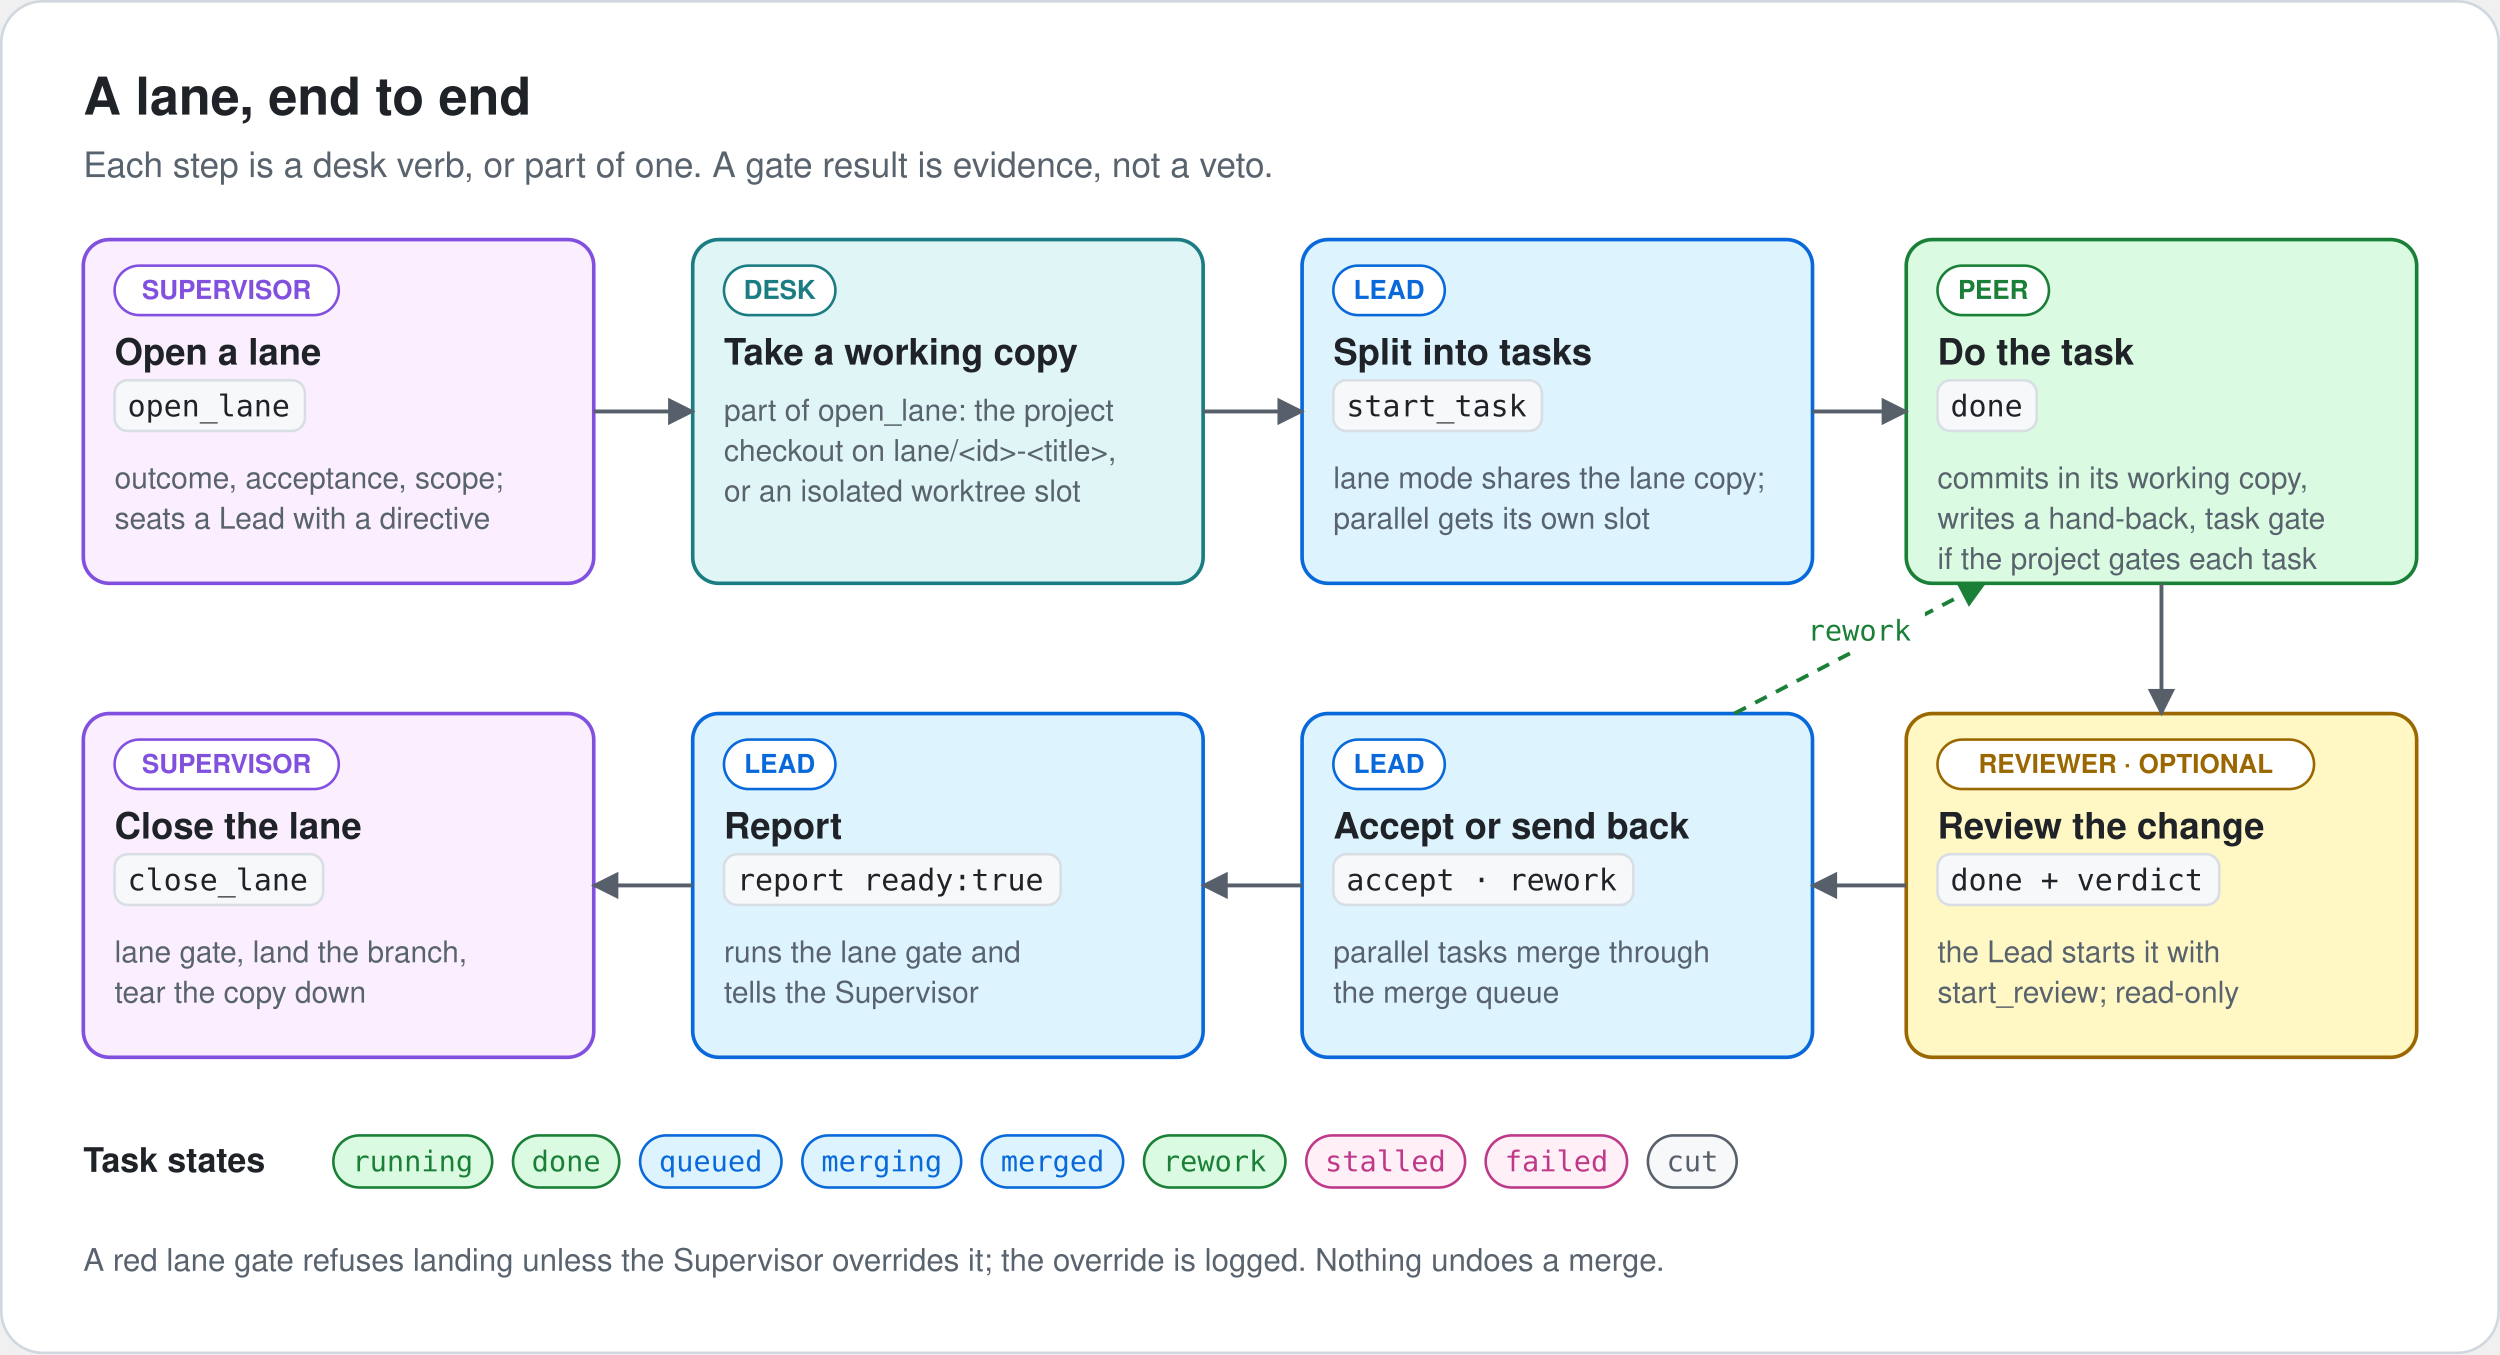
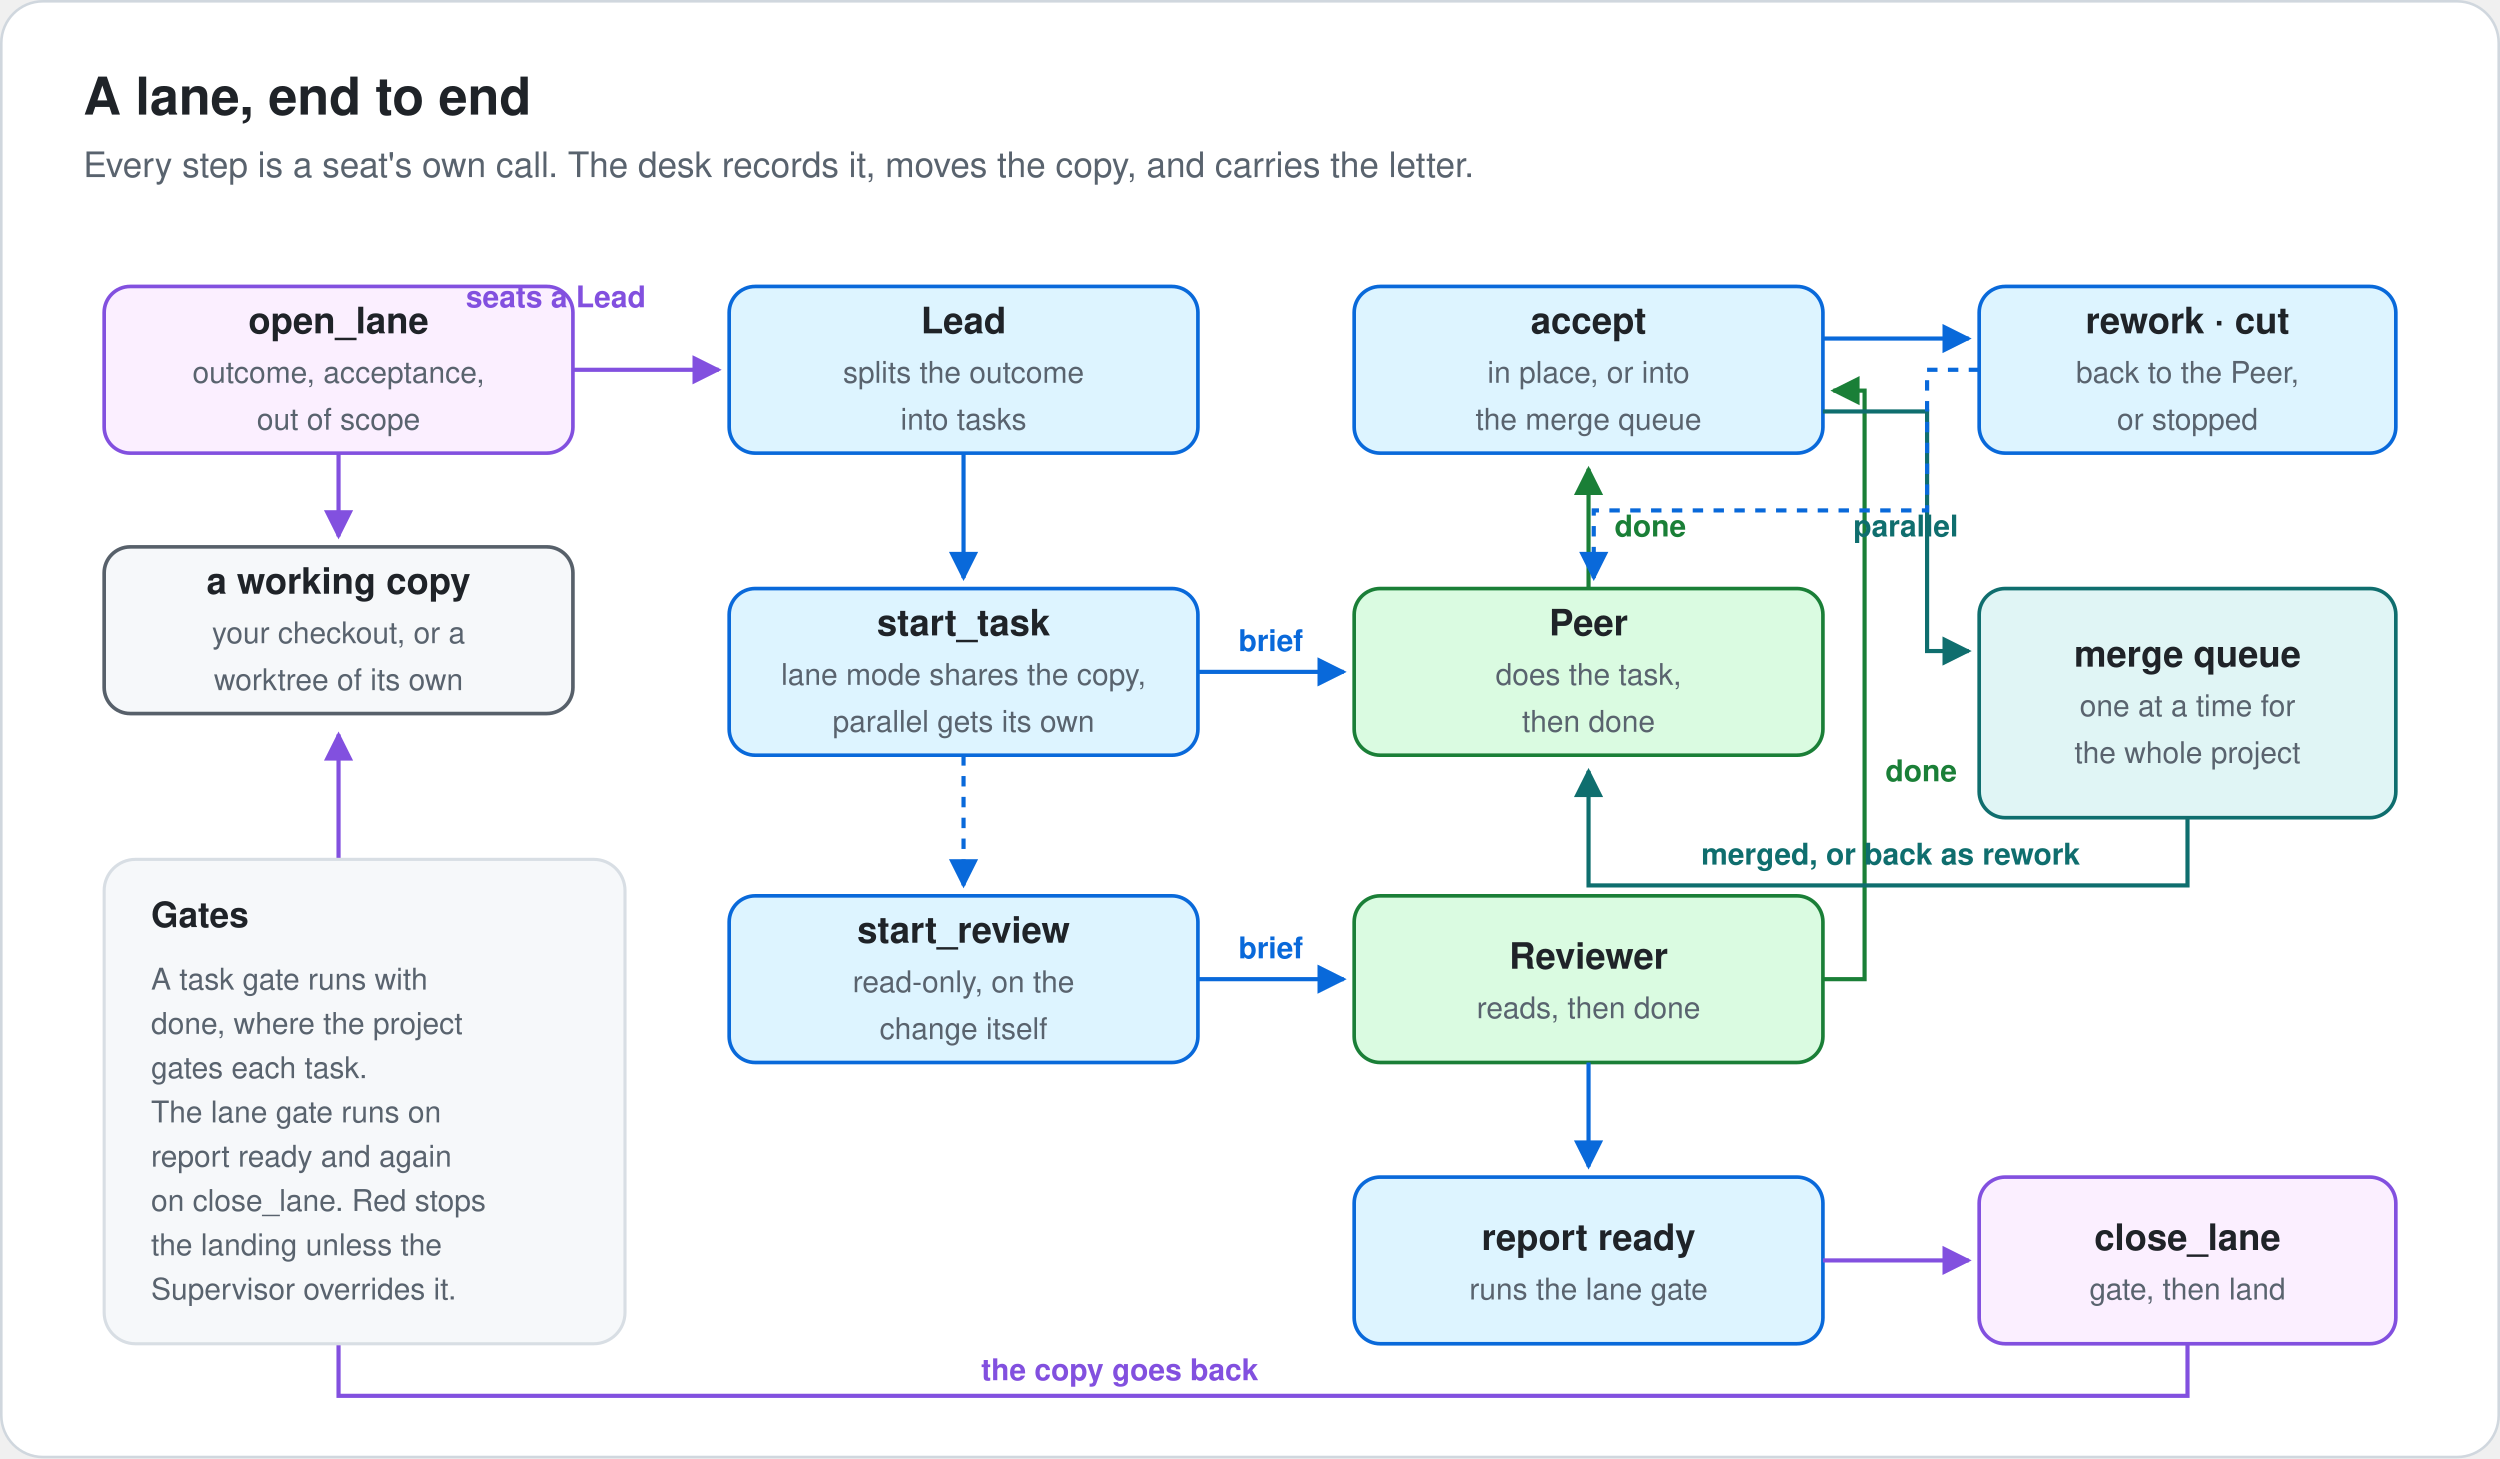
- <svg xmlns="http://www.w3.org/2000/svg" width="960" height="520" viewBox="0 0 960 520" role="img" aria-label="Lane lifecycle: open_lane, take a working copy, start_task, the Peer does the task and calls done, optional review, accept or rework through the merge queue, report ready, close_lane with gate and landing.">
+ <svg xmlns="http://www.w3.org/2000/svg" width="960" height="560" viewBox="0 0 960 560" role="img" aria-label="A lane end to end: the Supervisor opens it and a Lead takes a working copy; the Lead starts tasks and reviews; a Peer hands work back; the Lead accepts it in place or through the merge queue, or sends it back; the Lead reports ready and the Supervisor closes the lane over the gate.">
  <defs>
-     <marker id="m57606a" viewBox="0 0 10 10" refX="9" refY="5" markerWidth="7" markerHeight="7" orient="auto-start-reverse">
-       <path d="M0,0 L10,5 L0,10 z" fill="#57606a" />
+     <marker id="m0969da" viewBox="0 0 10 10" refX="9" refY="5" markerWidth="7" markerHeight="7" orient="auto-start-reverse">
+       <path d="M0,0 L10,5 L0,10 z" fill="#0969da" />
+     </marker>
+     <marker id="m0f6e6e" viewBox="0 0 10 10" refX="9" refY="5" markerWidth="7" markerHeight="7" orient="auto-start-reverse">
+       <path d="M0,0 L10,5 L0,10 z" fill="#0f6e6e" />
    </marker>
    <marker id="m1a7f37" viewBox="0 0 10 10" refX="9" refY="5" markerWidth="7" markerHeight="7" orient="auto-start-reverse">
      <path d="M0,0 L10,5 L0,10 z" fill="#1a7f37" />
    </marker>
+     <marker id="m8250df" viewBox="0 0 10 10" refX="9" refY="5" markerWidth="7" markerHeight="7" orient="auto-start-reverse">
+       <path d="M0,0 L10,5 L0,10 z" fill="#8250df" />
+     </marker>
  </defs>
-   <rect x="0.5" y="0.5" width="959" height="519" rx="16" fill="#ffffff" stroke="#d0d7de" />
-   <text x="32.0" y="44.0" font-family="-apple-system, BlinkMacSystemFont, 'Segoe UI', Helvetica, Arial, sans-serif" font-size="20" font-weight="600" fill="#1f2328" text-anchor="start">A lane, end to end</text>
-   <text x="32.0" y="68.0" font-family="-apple-system, BlinkMacSystemFont, 'Segoe UI', Helvetica, Arial, sans-serif" font-size="13.5" font-weight="400" fill="#59636e" text-anchor="start">Each step is a desk verb, or part of one. A gate result is evidence, not a veto.</text>
-   <rect x="32.0" y="92.0" width="196.0" height="132.0" rx="10" fill="#fbefff" stroke="#8250df" stroke-width="1.4" />
-   <rect x="44.0" y="102.0" width="86.1" height="19.0" rx="9.5" fill="#ffffff" stroke="#8250df" stroke-width="1" />
-   <text x="87.0" y="114.8" font-family="-apple-system, BlinkMacSystemFont, 'Segoe UI', Helvetica, Arial, sans-serif" font-size="10" font-weight="600" fill="#8250df" text-anchor="middle">SUPERVISOR</text>
-   <text x="44.0" y="140.0" font-family="-apple-system, BlinkMacSystemFont, 'Segoe UI', Helvetica, Arial, sans-serif" font-size="14" font-weight="600" fill="#1f2328" text-anchor="start">Open a lane</text>
-   <rect x="44.0" y="146.0" width="73.1" height="19.5" rx="5" fill="#f6f8fa" stroke="#d8dee4" stroke-width="1" />
-   <text x="49.0" y="159.9" font-family="ui-monospace, SFMono-Regular, Menlo, Consolas, monospace" font-size="11.5" font-weight="400" fill="#1f2328" text-anchor="start">open_lane</text>
-   <text x="44.0" y="187.5" font-family="-apple-system, BlinkMacSystemFont, 'Segoe UI', Helvetica, Arial, sans-serif" font-size="11.5" font-weight="400" fill="#59636e" text-anchor="start">outcome, acceptance, scope;</text>
-   <text x="44.0" y="203.0" font-family="-apple-system, BlinkMacSystemFont, 'Segoe UI', Helvetica, Arial, sans-serif" font-size="11.5" font-weight="400" fill="#59636e" text-anchor="start">seats a Lead with a directive</text>
-   <rect x="266.0" y="92.0" width="196.0" height="132.0" rx="10" fill="#e0f5f5" stroke="#1b7c83" stroke-width="1.4" />
-   <rect x="278.0" y="102.0" width="42.8" height="19.0" rx="9.5" fill="#ffffff" stroke="#1b7c83" stroke-width="1" />
-   <text x="299.4" y="114.8" font-family="-apple-system, BlinkMacSystemFont, 'Segoe UI', Helvetica, Arial, sans-serif" font-size="10" font-weight="600" fill="#1b7c83" text-anchor="middle">DESK</text>
-   <text x="278.0" y="140.0" font-family="-apple-system, BlinkMacSystemFont, 'Segoe UI', Helvetica, Arial, sans-serif" font-size="14" font-weight="600" fill="#1f2328" text-anchor="start">Take a working copy</text>
-   <text x="278.0" y="161.5" font-family="-apple-system, BlinkMacSystemFont, 'Segoe UI', Helvetica, Arial, sans-serif" font-size="11.5" font-weight="400" fill="#59636e" text-anchor="start">part of open_lane: the project</text>
-   <text x="278.0" y="177.0" font-family="-apple-system, BlinkMacSystemFont, 'Segoe UI', Helvetica, Arial, sans-serif" font-size="11.5" font-weight="400" fill="#59636e" text-anchor="start">checkout on lane/&lt;id&gt;-&lt;title&gt;,</text>
-   <text x="278.0" y="192.5" font-family="-apple-system, BlinkMacSystemFont, 'Segoe UI', Helvetica, Arial, sans-serif" font-size="11.5" font-weight="400" fill="#59636e" text-anchor="start">or an isolated worktree slot</text>
-   <rect x="500.0" y="92.0" width="196.0" height="132.0" rx="10" fill="#ddf4ff" stroke="#0969da" stroke-width="1.4" />
-   <rect x="512.0" y="102.0" width="42.8" height="19.0" rx="9.5" fill="#ffffff" stroke="#0969da" stroke-width="1" />
-   <text x="533.4" y="114.8" font-family="-apple-system, BlinkMacSystemFont, 'Segoe UI', Helvetica, Arial, sans-serif" font-size="10" font-weight="600" fill="#0969da" text-anchor="middle">LEAD</text>
-   <text x="512.0" y="140.0" font-family="-apple-system, BlinkMacSystemFont, 'Segoe UI', Helvetica, Arial, sans-serif" font-size="14" font-weight="600" fill="#1f2328" text-anchor="start">Split into tasks</text>
-   <rect x="512.0" y="146.0" width="80.1" height="19.5" rx="5" fill="#f6f8fa" stroke="#d8dee4" stroke-width="1" />
-   <text x="517.0" y="159.9" font-family="ui-monospace, SFMono-Regular, Menlo, Consolas, monospace" font-size="11.5" font-weight="400" fill="#1f2328" text-anchor="start">start_task</text>
-   <text x="512.0" y="187.5" font-family="-apple-system, BlinkMacSystemFont, 'Segoe UI', Helvetica, Arial, sans-serif" font-size="11.5" font-weight="400" fill="#59636e" text-anchor="start">lane mode shares the lane copy;</text>
-   <text x="512.0" y="203.0" font-family="-apple-system, BlinkMacSystemFont, 'Segoe UI', Helvetica, Arial, sans-serif" font-size="11.5" font-weight="400" fill="#59636e" text-anchor="start">parallel gets its own slot</text>
-   <rect x="732.0" y="92.0" width="196.0" height="132.0" rx="10" fill="#dafbe1" stroke="#1a7f37" stroke-width="1.4" />
-   <rect x="744.0" y="102.0" width="42.8" height="19.0" rx="9.5" fill="#ffffff" stroke="#1a7f37" stroke-width="1" />
-   <text x="765.4" y="114.8" font-family="-apple-system, BlinkMacSystemFont, 'Segoe UI', Helvetica, Arial, sans-serif" font-size="10" font-weight="600" fill="#1a7f37" text-anchor="middle">PEER</text>
-   <text x="744.0" y="140.0" font-family="-apple-system, BlinkMacSystemFont, 'Segoe UI', Helvetica, Arial, sans-serif" font-size="14" font-weight="600" fill="#1f2328" text-anchor="start">Do the task</text>
-   <rect x="744.0" y="146.0" width="38.1" height="19.5" rx="5" fill="#f6f8fa" stroke="#d8dee4" stroke-width="1" />
-   <text x="749.0" y="159.9" font-family="ui-monospace, SFMono-Regular, Menlo, Consolas, monospace" font-size="11.5" font-weight="400" fill="#1f2328" text-anchor="start">done</text>
-   <text x="744.0" y="187.5" font-family="-apple-system, BlinkMacSystemFont, 'Segoe UI', Helvetica, Arial, sans-serif" font-size="11.5" font-weight="400" fill="#59636e" text-anchor="start">commits in its working copy,</text>
-   <text x="744.0" y="203.0" font-family="-apple-system, BlinkMacSystemFont, 'Segoe UI', Helvetica, Arial, sans-serif" font-size="11.5" font-weight="400" fill="#59636e" text-anchor="start">writes a hand-back, task gate</text>
-   <text x="744.0" y="218.5" font-family="-apple-system, BlinkMacSystemFont, 'Segoe UI', Helvetica, Arial, sans-serif" font-size="11.5" font-weight="400" fill="#59636e" text-anchor="start">if the project gates each task</text>
-   <rect x="32.0" y="274.0" width="196.0" height="132.0" rx="10" fill="#fbefff" stroke="#8250df" stroke-width="1.4" />
-   <rect x="44.0" y="284.0" width="86.1" height="19.0" rx="9.5" fill="#ffffff" stroke="#8250df" stroke-width="1" />
-   <text x="87.0" y="296.8" font-family="-apple-system, BlinkMacSystemFont, 'Segoe UI', Helvetica, Arial, sans-serif" font-size="10" font-weight="600" fill="#8250df" text-anchor="middle">SUPERVISOR</text>
-   <text x="44.0" y="322.0" font-family="-apple-system, BlinkMacSystemFont, 'Segoe UI', Helvetica, Arial, sans-serif" font-size="14" font-weight="600" fill="#1f2328" text-anchor="start">Close the lane</text>
-   <rect x="44.0" y="328.0" width="80.1" height="19.5" rx="5" fill="#f6f8fa" stroke="#d8dee4" stroke-width="1" />
-   <text x="49.0" y="341.9" font-family="ui-monospace, SFMono-Regular, Menlo, Consolas, monospace" font-size="11.5" font-weight="400" fill="#1f2328" text-anchor="start">close_lane</text>
-   <text x="44.0" y="369.5" font-family="-apple-system, BlinkMacSystemFont, 'Segoe UI', Helvetica, Arial, sans-serif" font-size="11.5" font-weight="400" fill="#59636e" text-anchor="start">lane gate, land the branch,</text>
-   <text x="44.0" y="385.0" font-family="-apple-system, BlinkMacSystemFont, 'Segoe UI', Helvetica, Arial, sans-serif" font-size="11.5" font-weight="400" fill="#59636e" text-anchor="start">tear the copy down</text>
-   <rect x="266.0" y="274.0" width="196.0" height="132.0" rx="10" fill="#ddf4ff" stroke="#0969da" stroke-width="1.4" />
-   <rect x="278.0" y="284.0" width="42.8" height="19.0" rx="9.5" fill="#ffffff" stroke="#0969da" stroke-width="1" />
-   <text x="299.4" y="296.8" font-family="-apple-system, BlinkMacSystemFont, 'Segoe UI', Helvetica, Arial, sans-serif" font-size="10" font-weight="600" fill="#0969da" text-anchor="middle">LEAD</text>
-   <text x="278.0" y="322.0" font-family="-apple-system, BlinkMacSystemFont, 'Segoe UI', Helvetica, Arial, sans-serif" font-size="14" font-weight="600" fill="#1f2328" text-anchor="start">Report</text>
-   <rect x="278.0" y="328.0" width="129.3" height="19.5" rx="5" fill="#f6f8fa" stroke="#d8dee4" stroke-width="1" />
-   <text x="283.0" y="341.9" font-family="ui-monospace, SFMono-Regular, Menlo, Consolas, monospace" font-size="11.5" font-weight="400" fill="#1f2328" text-anchor="start">report ready:true</text>
-   <text x="278.0" y="369.5" font-family="-apple-system, BlinkMacSystemFont, 'Segoe UI', Helvetica, Arial, sans-serif" font-size="11.5" font-weight="400" fill="#59636e" text-anchor="start">runs the lane gate and</text>
-   <text x="278.0" y="385.0" font-family="-apple-system, BlinkMacSystemFont, 'Segoe UI', Helvetica, Arial, sans-serif" font-size="11.5" font-weight="400" fill="#59636e" text-anchor="start">tells the Supervisor</text>
-   <rect x="500.0" y="274.0" width="196.0" height="132.0" rx="10" fill="#ddf4ff" stroke="#0969da" stroke-width="1.4" />
-   <rect x="512.0" y="284.0" width="42.8" height="19.0" rx="9.5" fill="#ffffff" stroke="#0969da" stroke-width="1" />
-   <text x="533.4" y="296.8" font-family="-apple-system, BlinkMacSystemFont, 'Segoe UI', Helvetica, Arial, sans-serif" font-size="10" font-weight="600" fill="#0969da" text-anchor="middle">LEAD</text>
-   <text x="512.0" y="322.0" font-family="-apple-system, BlinkMacSystemFont, 'Segoe UI', Helvetica, Arial, sans-serif" font-size="14" font-weight="600" fill="#1f2328" text-anchor="start">Accept or send back</text>
-   <rect x="512.0" y="328.0" width="115.2" height="19.5" rx="5" fill="#f6f8fa" stroke="#d8dee4" stroke-width="1" />
-   <text x="517.0" y="341.9" font-family="ui-monospace, SFMono-Regular, Menlo, Consolas, monospace" font-size="11.5" font-weight="400" fill="#1f2328" text-anchor="start">accept · rework</text>
-   <text x="512.0" y="369.5" font-family="-apple-system, BlinkMacSystemFont, 'Segoe UI', Helvetica, Arial, sans-serif" font-size="11.5" font-weight="400" fill="#59636e" text-anchor="start">parallel tasks merge through</text>
-   <text x="512.0" y="385.0" font-family="-apple-system, BlinkMacSystemFont, 'Segoe UI', Helvetica, Arial, sans-serif" font-size="11.5" font-weight="400" fill="#59636e" text-anchor="start">the merge queue</text>
-   <rect x="732.0" y="274.0" width="196.0" height="132.0" rx="10" fill="#fff8c5" stroke="#9a6700" stroke-width="1.4" />
-   <rect x="744.0" y="284.0" width="144.6" height="19.0" rx="9.5" fill="#ffffff" stroke="#9a6700" stroke-width="1" />
-   <text x="816.3" y="296.8" font-family="-apple-system, BlinkMacSystemFont, 'Segoe UI', Helvetica, Arial, sans-serif" font-size="10" font-weight="600" fill="#9a6700" text-anchor="middle">REVIEWER · OPTIONAL</text>
-   <text x="744.0" y="322.0" font-family="-apple-system, BlinkMacSystemFont, 'Segoe UI', Helvetica, Arial, sans-serif" font-size="14" font-weight="600" fill="#1f2328" text-anchor="start">Review the change</text>
-   <rect x="744.0" y="328.0" width="108.2" height="19.5" rx="5" fill="#f6f8fa" stroke="#d8dee4" stroke-width="1" />
-   <text x="749.0" y="341.9" font-family="ui-monospace, SFMono-Regular, Menlo, Consolas, monospace" font-size="11.5" font-weight="400" fill="#1f2328" text-anchor="start">done + verdict</text>
-   <text x="744.0" y="369.5" font-family="-apple-system, BlinkMacSystemFont, 'Segoe UI', Helvetica, Arial, sans-serif" font-size="11.5" font-weight="400" fill="#59636e" text-anchor="start">the Lead starts it with</text>
-   <text x="744.0" y="385.0" font-family="-apple-system, BlinkMacSystemFont, 'Segoe UI', Helvetica, Arial, sans-serif" font-size="11.5" font-weight="400" fill="#59636e" text-anchor="start">start_review; read-only</text>
-   <path d="M228.0,158.0 L266.0,158.0" fill="none" stroke="#57606a" stroke-width="1.5" marker-end="url(#m57606a)" />
-   <path d="M462.0,158.0 L500.0,158.0" fill="none" stroke="#57606a" stroke-width="1.5" marker-end="url(#m57606a)" />
-   <path d="M696.0,158.0 L732.0,158.0" fill="none" stroke="#57606a" stroke-width="1.5" marker-end="url(#m57606a)" />
-   <path d="M830.0,224.0 L830.0,274.0" fill="none" stroke="#57606a" stroke-width="1.5" marker-end="url(#m57606a)" />
-   <path d="M732.0,340.0 L696.0,340.0" fill="none" stroke="#57606a" stroke-width="1.5" marker-end="url(#m57606a)" />
-   <path d="M500.0,340.0 L462.0,340.0" fill="none" stroke="#57606a" stroke-width="1.5" marker-end="url(#m57606a)" />
-   <path d="M266.0,340.0 L228.0,340.0" fill="none" stroke="#57606a" stroke-width="1.5" marker-end="url(#m57606a)" />
-   <path d="M666.0,274.0 Q714.0,249.0 762.0,224.0" fill="none" stroke="#1a7f37" stroke-width="1.5" stroke-dasharray="5 4" marker-end="url(#m1a7f37)" />
-   <rect x="688.9" y="232.0" width="50.3" height="18.0" rx="4" fill="#ffffff" stroke="none" stroke-width="0" />
-   <text x="714.0" y="246.0" font-family="ui-monospace, SFMono-Regular, Menlo, Consolas, monospace" font-size="11" font-weight="400" fill="#1a7f37" text-anchor="middle">rework</text>
-   <text x="32.0" y="450.0" font-family="-apple-system, BlinkMacSystemFont, 'Segoe UI', Helvetica, Arial, sans-serif" font-size="13" font-weight="600" fill="#1f2328" text-anchor="start">Task states</text>
-   <rect x="128.0" y="436.0" width="61.0" height="20.0" rx="10.0" fill="#dafbe1" stroke="#1a7f37" stroke-width="1" />
-   <text x="158.5" y="449.8" font-family="ui-monospace, SFMono-Regular, Menlo, Consolas, monospace" font-size="11" font-weight="400" fill="#1a7f37" text-anchor="middle">running</text>
-   <rect x="197.0" y="436.0" width="40.8" height="20.0" rx="10.0" fill="#dafbe1" stroke="#1a7f37" stroke-width="1" />
-   <text x="217.4" y="449.8" font-family="ui-monospace, SFMono-Regular, Menlo, Consolas, monospace" font-size="11" font-weight="400" fill="#1a7f37" text-anchor="middle">done</text>
-   <rect x="245.8" y="436.0" width="54.3" height="20.0" rx="10.0" fill="#ddf4ff" stroke="#0969da" stroke-width="1" />
-   <text x="272.9" y="449.8" font-family="ui-monospace, SFMono-Regular, Menlo, Consolas, monospace" font-size="11" font-weight="400" fill="#0969da" text-anchor="middle">queued</text>
-   <rect x="308.1" y="436.0" width="61.0" height="20.0" rx="10.0" fill="#ddf4ff" stroke="#0969da" stroke-width="1" />
-   <text x="338.6" y="449.8" font-family="ui-monospace, SFMono-Regular, Menlo, Consolas, monospace" font-size="11" font-weight="400" fill="#0969da" text-anchor="middle">merging</text>
-   <rect x="377.0" y="436.0" width="54.3" height="20.0" rx="10.0" fill="#ddf4ff" stroke="#0969da" stroke-width="1" />
-   <text x="404.2" y="449.8" font-family="ui-monospace, SFMono-Regular, Menlo, Consolas, monospace" font-size="11" font-weight="400" fill="#0969da" text-anchor="middle">merged</text>
-   <rect x="439.3" y="436.0" width="54.3" height="20.0" rx="10.0" fill="#dafbe1" stroke="#1a7f37" stroke-width="1" />
-   <text x="466.4" y="449.8" font-family="ui-monospace, SFMono-Regular, Menlo, Consolas, monospace" font-size="11" font-weight="400" fill="#1a7f37" text-anchor="middle">rework</text>
-   <rect x="501.6" y="436.0" width="61.0" height="20.0" rx="10.0" fill="#ffeff7" stroke="#bf3989" stroke-width="1" />
-   <text x="532.0" y="449.8" font-family="ui-monospace, SFMono-Regular, Menlo, Consolas, monospace" font-size="11" font-weight="400" fill="#bf3989" text-anchor="middle">stalled</text>
-   <rect x="570.5" y="436.0" width="54.3" height="20.0" rx="10.0" fill="#ffeff7" stroke="#bf3989" stroke-width="1" />
-   <text x="597.7" y="449.8" font-family="ui-monospace, SFMono-Regular, Menlo, Consolas, monospace" font-size="11" font-weight="400" fill="#bf3989" text-anchor="middle">failed</text>
-   <rect x="632.8" y="436.0" width="34.1" height="20.0" rx="10.0" fill="#f6f8fa" stroke="#57606a" stroke-width="1" />
-   <text x="649.9" y="449.8" font-family="ui-monospace, SFMono-Regular, Menlo, Consolas, monospace" font-size="11" font-weight="400" fill="#57606a" text-anchor="middle">cut</text>
-   <text x="32.0" y="488.0" font-family="-apple-system, BlinkMacSystemFont, 'Segoe UI', Helvetica, Arial, sans-serif" font-size="12" font-weight="400" fill="#59636e" text-anchor="start">A red lane gate refuses landing unless the Supervisor overrides it; the override is logged. Nothing undoes a merge.</text>
+   <rect x="0.5" y="0.5" width="959" height="559" rx="16" fill="#ffffff" stroke="#d0d7de" />
+   <text x="32" y="44" font-family="-apple-system, BlinkMacSystemFont, 'Segoe UI', Helvetica, Arial, sans-serif" font-size="20" font-weight="600" fill="#1f2328">A lane, end to end</text>
+   <text x="32" y="68" font-family="-apple-system, BlinkMacSystemFont, 'Segoe UI', Helvetica, Arial, sans-serif" font-size="13.5" font-weight="400" fill="#59636e">Every step is a seat's own call. The desk records it, moves the copy, and carries the letter.</text>
+   <rect x="40" y="110" width="180" height="64" rx="10" fill="#fbefff" stroke="#8250df" stroke-width="1.4" />
+   <text x="130.0" y="128.0" font-family="-apple-system, BlinkMacSystemFont, 'Segoe UI', Helvetica, Arial, sans-serif" font-size="14" font-weight="600" fill="#1f2328" text-anchor="middle">open_lane</text>
+   <text x="130.0" y="147.0" font-family="-apple-system, BlinkMacSystemFont, 'Segoe UI', Helvetica, Arial, sans-serif" font-size="11.5" font-weight="400" fill="#59636e" text-anchor="middle">outcome, acceptance,</text>
+   <text x="130.0" y="165.0" font-family="-apple-system, BlinkMacSystemFont, 'Segoe UI', Helvetica, Arial, sans-serif" font-size="11.5" font-weight="400" fill="#59636e" text-anchor="middle">out of scope</text>
+   <rect x="40" y="210" width="180" height="64" rx="10" fill="#f6f8fa" stroke="#57606a" stroke-width="1.4" />
+   <text x="130.0" y="228.0" font-family="-apple-system, BlinkMacSystemFont, 'Segoe UI', Helvetica, Arial, sans-serif" font-size="14" font-weight="600" fill="#1f2328" text-anchor="middle">a working copy</text>
+   <text x="130.0" y="247.0" font-family="-apple-system, BlinkMacSystemFont, 'Segoe UI', Helvetica, Arial, sans-serif" font-size="11.5" font-weight="400" fill="#59636e" text-anchor="middle">your checkout, or a</text>
+   <text x="130.0" y="265.0" font-family="-apple-system, BlinkMacSystemFont, 'Segoe UI', Helvetica, Arial, sans-serif" font-size="11.5" font-weight="400" fill="#59636e" text-anchor="middle">worktree of its own</text>
+   <rect x="280" y="110" width="180" height="64" rx="10" fill="#ddf4ff" stroke="#0969da" stroke-width="1.4" />
+   <text x="370.0" y="128.0" font-family="-apple-system, BlinkMacSystemFont, 'Segoe UI', Helvetica, Arial, sans-serif" font-size="14" font-weight="600" fill="#1f2328" text-anchor="middle">Lead</text>
+   <text x="370.0" y="147.0" font-family="-apple-system, BlinkMacSystemFont, 'Segoe UI', Helvetica, Arial, sans-serif" font-size="11.5" font-weight="400" fill="#59636e" text-anchor="middle">splits the outcome</text>
+   <text x="370.0" y="165.0" font-family="-apple-system, BlinkMacSystemFont, 'Segoe UI', Helvetica, Arial, sans-serif" font-size="11.5" font-weight="400" fill="#59636e" text-anchor="middle">into tasks</text>
+   <rect x="280" y="226" width="180" height="64" rx="10" fill="#ddf4ff" stroke="#0969da" stroke-width="1.4" />
+   <text x="370.0" y="244.0" font-family="-apple-system, BlinkMacSystemFont, 'Segoe UI', Helvetica, Arial, sans-serif" font-size="14" font-weight="600" fill="#1f2328" text-anchor="middle">start_task</text>
+   <text x="370.0" y="263.0" font-family="-apple-system, BlinkMacSystemFont, 'Segoe UI', Helvetica, Arial, sans-serif" font-size="11.5" font-weight="400" fill="#59636e" text-anchor="middle">lane mode shares the copy,</text>
+   <text x="370.0" y="281.0" font-family="-apple-system, BlinkMacSystemFont, 'Segoe UI', Helvetica, Arial, sans-serif" font-size="11.5" font-weight="400" fill="#59636e" text-anchor="middle">parallel gets its own</text>
+   <rect x="280" y="344" width="180" height="64" rx="10" fill="#ddf4ff" stroke="#0969da" stroke-width="1.4" />
+   <text x="370.0" y="362.0" font-family="-apple-system, BlinkMacSystemFont, 'Segoe UI', Helvetica, Arial, sans-serif" font-size="14" font-weight="600" fill="#1f2328" text-anchor="middle">start_review</text>
+   <text x="370.0" y="381.0" font-family="-apple-system, BlinkMacSystemFont, 'Segoe UI', Helvetica, Arial, sans-serif" font-size="11.5" font-weight="400" fill="#59636e" text-anchor="middle">read-only, on the</text>
+   <text x="370.0" y="399.0" font-family="-apple-system, BlinkMacSystemFont, 'Segoe UI', Helvetica, Arial, sans-serif" font-size="11.5" font-weight="400" fill="#59636e" text-anchor="middle">change itself</text>
+   <rect x="520" y="226" width="180" height="64" rx="10" fill="#dafbe1" stroke="#1a7f37" stroke-width="1.4" />
+   <text x="610.0" y="244.0" font-family="-apple-system, BlinkMacSystemFont, 'Segoe UI', Helvetica, Arial, sans-serif" font-size="14" font-weight="600" fill="#1f2328" text-anchor="middle">Peer</text>
+   <text x="610.0" y="263.0" font-family="-apple-system, BlinkMacSystemFont, 'Segoe UI', Helvetica, Arial, sans-serif" font-size="11.5" font-weight="400" fill="#59636e" text-anchor="middle">does the task,</text>
+   <text x="610.0" y="281.0" font-family="-apple-system, BlinkMacSystemFont, 'Segoe UI', Helvetica, Arial, sans-serif" font-size="11.5" font-weight="400" fill="#59636e" text-anchor="middle">then done</text>
+   <rect x="520" y="344" width="180" height="64" rx="10" fill="#dafbe1" stroke="#1a7f37" stroke-width="1.4" />
+   <text x="610.0" y="372.0" font-family="-apple-system, BlinkMacSystemFont, 'Segoe UI', Helvetica, Arial, sans-serif" font-size="14" font-weight="600" fill="#1f2328" text-anchor="middle">Reviewer</text>
+   <text x="610.0" y="391.0" font-family="-apple-system, BlinkMacSystemFont, 'Segoe UI', Helvetica, Arial, sans-serif" font-size="11.5" font-weight="400" fill="#59636e" text-anchor="middle">reads, then done</text>
+   <rect x="520" y="110" width="180" height="64" rx="10" fill="#ddf4ff" stroke="#0969da" stroke-width="1.4" />
+   <text x="610.0" y="128.0" font-family="-apple-system, BlinkMacSystemFont, 'Segoe UI', Helvetica, Arial, sans-serif" font-size="14" font-weight="600" fill="#1f2328" text-anchor="middle">accept</text>
+   <text x="610.0" y="147.0" font-family="-apple-system, BlinkMacSystemFont, 'Segoe UI', Helvetica, Arial, sans-serif" font-size="11.5" font-weight="400" fill="#59636e" text-anchor="middle">in place, or into</text>
+   <text x="610.0" y="165.0" font-family="-apple-system, BlinkMacSystemFont, 'Segoe UI', Helvetica, Arial, sans-serif" font-size="11.5" font-weight="400" fill="#59636e" text-anchor="middle">the merge queue</text>
+   <rect x="760" y="110" width="160" height="64" rx="10" fill="#ddf4ff" stroke="#0969da" stroke-width="1.4" />
+   <text x="840.0" y="128.0" font-family="-apple-system, BlinkMacSystemFont, 'Segoe UI', Helvetica, Arial, sans-serif" font-size="14" font-weight="600" fill="#1f2328" text-anchor="middle">rework · cut</text>
+   <text x="840.0" y="147.0" font-family="-apple-system, BlinkMacSystemFont, 'Segoe UI', Helvetica, Arial, sans-serif" font-size="11.5" font-weight="400" fill="#59636e" text-anchor="middle">back to the Peer,</text>
+   <text x="840.0" y="165.0" font-family="-apple-system, BlinkMacSystemFont, 'Segoe UI', Helvetica, Arial, sans-serif" font-size="11.5" font-weight="400" fill="#59636e" text-anchor="middle">or stopped</text>
+   <rect x="760" y="226" width="160" height="88" rx="10" fill="#e0f5f5" stroke="#0f6e6e" stroke-width="1.4" />
+   <text x="840.0" y="256.0" font-family="-apple-system, BlinkMacSystemFont, 'Segoe UI', Helvetica, Arial, sans-serif" font-size="14" font-weight="600" fill="#1f2328" text-anchor="middle">merge queue</text>
+   <text x="840.0" y="275.0" font-family="-apple-system, BlinkMacSystemFont, 'Segoe UI', Helvetica, Arial, sans-serif" font-size="11.5" font-weight="400" fill="#59636e" text-anchor="middle">one at a time for</text>
+   <text x="840.0" y="293.0" font-family="-apple-system, BlinkMacSystemFont, 'Segoe UI', Helvetica, Arial, sans-serif" font-size="11.5" font-weight="400" fill="#59636e" text-anchor="middle">the whole project</text>
+   <rect x="520" y="452" width="180" height="64" rx="10" fill="#ddf4ff" stroke="#0969da" stroke-width="1.4" />
+   <text x="610.0" y="480.0" font-family="-apple-system, BlinkMacSystemFont, 'Segoe UI', Helvetica, Arial, sans-serif" font-size="14" font-weight="600" fill="#1f2328" text-anchor="middle">report ready</text>
+   <text x="610.0" y="499.0" font-family="-apple-system, BlinkMacSystemFont, 'Segoe UI', Helvetica, Arial, sans-serif" font-size="11.5" font-weight="400" fill="#59636e" text-anchor="middle">runs the lane gate</text>
+   <rect x="760" y="452" width="160" height="64" rx="10" fill="#fbefff" stroke="#8250df" stroke-width="1.4" />
+   <text x="840.0" y="480.0" font-family="-apple-system, BlinkMacSystemFont, 'Segoe UI', Helvetica, Arial, sans-serif" font-size="14" font-weight="600" fill="#1f2328" text-anchor="middle">close_lane</text>
+   <text x="840.0" y="499.0" font-family="-apple-system, BlinkMacSystemFont, 'Segoe UI', Helvetica, Arial, sans-serif" font-size="11.5" font-weight="400" fill="#59636e" text-anchor="middle">gate, then land</text>
+   <line x1="130" y1="174" x2="130" y2="206" stroke="#8250df" stroke-width="1.6" marker-end="url(#m8250df)" />
+   <line x1="220" y1="142" x2="276" y2="142" stroke="#8250df" stroke-width="1.6" marker-end="url(#m8250df)" />
+   <text x="248" y="118" font-family="-apple-system, BlinkMacSystemFont, 'Segoe UI', Helvetica, Arial, sans-serif" font-size="11.5" font-weight="600" fill="#8250df" text-anchor="end">seats a Lead</text>
+   <line x1="370" y1="174" x2="370" y2="222" stroke="#0969da" stroke-width="1.6" marker-end="url(#m0969da)" />
+   <line x1="370" y1="290" x2="370" y2="340" stroke="#0969da" stroke-width="1.6" stroke-dasharray="4 4" marker-end="url(#m0969da)" />
+   <line x1="460" y1="258" x2="516" y2="258" stroke="#0969da" stroke-width="1.6" marker-end="url(#m0969da)" />
+   <text x="488.0" y="250.0" font-family="-apple-system, BlinkMacSystemFont, 'Segoe UI', Helvetica, Arial, sans-serif" font-size="11.5" font-weight="600" fill="#0969da" text-anchor="middle">brief</text>
+   <line x1="460" y1="376" x2="516" y2="376" stroke="#0969da" stroke-width="1.6" marker-end="url(#m0969da)" />
+   <text x="488.0" y="368.0" font-family="-apple-system, BlinkMacSystemFont, 'Segoe UI', Helvetica, Arial, sans-serif" font-size="11.5" font-weight="600" fill="#0969da" text-anchor="middle">brief</text>
+   <path d="M610,226 L610,180" fill="none" stroke="#1a7f37" stroke-width="1.6" marker-end="url(#m1a7f37)" />
+   <text x="620" y="206" font-family="-apple-system, BlinkMacSystemFont, 'Segoe UI', Helvetica, Arial, sans-serif" font-size="11.5" font-weight="600" fill="#1a7f37" text-anchor="start">done</text>
+   <path d="M700,376 L716,376 L716,150 L704,150" fill="none" stroke="#1a7f37" stroke-width="1.6" marker-end="url(#m1a7f37)" />
+   <text x="724" y="300" font-family="-apple-system, BlinkMacSystemFont, 'Segoe UI', Helvetica, Arial, sans-serif" font-size="11.5" font-weight="600" fill="#1a7f37" text-anchor="start">done</text>
+   <line x1="700" y1="130" x2="756" y2="130" stroke="#0969da" stroke-width="1.6" marker-end="url(#m0969da)" />
+   <path d="M700,158 L740,158 L740,250 L756,250" fill="none" stroke="#0f6e6e" stroke-width="1.6" marker-end="url(#m0f6e6e)" />
+   <text x="752" y="206" font-family="-apple-system, BlinkMacSystemFont, 'Segoe UI', Helvetica, Arial, sans-serif" font-size="11.5" font-weight="600" fill="#0f6e6e" text-anchor="end">parallel</text>
+   <path d="M840,314 L840,340 L610,340 L610,296" fill="none" stroke="#0f6e6e" stroke-width="1.6" marker-end="url(#m0f6e6e)" />
+   <text x="726" y="332" font-family="-apple-system, BlinkMacSystemFont, 'Segoe UI', Helvetica, Arial, sans-serif" font-size="11.5" font-weight="600" fill="#0f6e6e" text-anchor="middle">merged, or back as rework</text>
+   <path d="M760,142 L740,142 L740,196 L612,196 L612,222" fill="none" stroke="#0969da" stroke-width="1.6" stroke-dasharray="4 4" marker-end="url(#m0969da)" />
+   <line x1="610" y1="408" x2="610" y2="448" stroke="#0969da" stroke-width="1.6" marker-end="url(#m0969da)" />
+   <line x1="700" y1="484" x2="756" y2="484" stroke="#8250df" stroke-width="1.6" marker-end="url(#m8250df)" />
+   <path d="M840,516 L840,536 L130,536 L130,282" fill="none" stroke="#8250df" stroke-width="1.6" marker-end="url(#m8250df)" />
+   <text x="430" y="530" font-family="-apple-system, BlinkMacSystemFont, 'Segoe UI', Helvetica, Arial, sans-serif" font-size="11.5" font-weight="600" fill="#8250df" text-anchor="middle">the copy goes back</text>
+   <rect x="40" y="330" width="200" height="186" rx="12" fill="#f6f8fa" stroke="#d8dee4" stroke-width="1.2" />
+   <text x="58" y="356" font-family="-apple-system, BlinkMacSystemFont, 'Segoe UI', Helvetica, Arial, sans-serif" font-size="13.5" font-weight="600" fill="#1f2328" text-anchor="start">Gates</text>
+   <text x="58" y="380" font-family="-apple-system, BlinkMacSystemFont, 'Segoe UI', Helvetica, Arial, sans-serif" font-size="11.5" font-weight="400" fill="#59636e" text-anchor="start">A task gate runs with</text>
+   <text x="58" y="397" font-family="-apple-system, BlinkMacSystemFont, 'Segoe UI', Helvetica, Arial, sans-serif" font-size="11.5" font-weight="400" fill="#59636e" text-anchor="start">done, where the project</text>
+   <text x="58" y="414" font-family="-apple-system, BlinkMacSystemFont, 'Segoe UI', Helvetica, Arial, sans-serif" font-size="11.5" font-weight="400" fill="#59636e" text-anchor="start">gates each task.</text>
+   <text x="58" y="431" font-family="-apple-system, BlinkMacSystemFont, 'Segoe UI', Helvetica, Arial, sans-serif" font-size="11.5" font-weight="400" fill="#59636e" text-anchor="start">The lane gate runs on</text>
+   <text x="58" y="448" font-family="-apple-system, BlinkMacSystemFont, 'Segoe UI', Helvetica, Arial, sans-serif" font-size="11.5" font-weight="400" fill="#59636e" text-anchor="start">report ready and again</text>
+   <text x="58" y="465" font-family="-apple-system, BlinkMacSystemFont, 'Segoe UI', Helvetica, Arial, sans-serif" font-size="11.5" font-weight="400" fill="#59636e" text-anchor="start">on close_lane. Red stops</text>
+   <text x="58" y="482" font-family="-apple-system, BlinkMacSystemFont, 'Segoe UI', Helvetica, Arial, sans-serif" font-size="11.5" font-weight="400" fill="#59636e" text-anchor="start">the landing unless the</text>
+   <text x="58" y="499" font-family="-apple-system, BlinkMacSystemFont, 'Segoe UI', Helvetica, Arial, sans-serif" font-size="11.5" font-weight="400" fill="#59636e" text-anchor="start">Supervisor overrides it.</text>
</svg>
